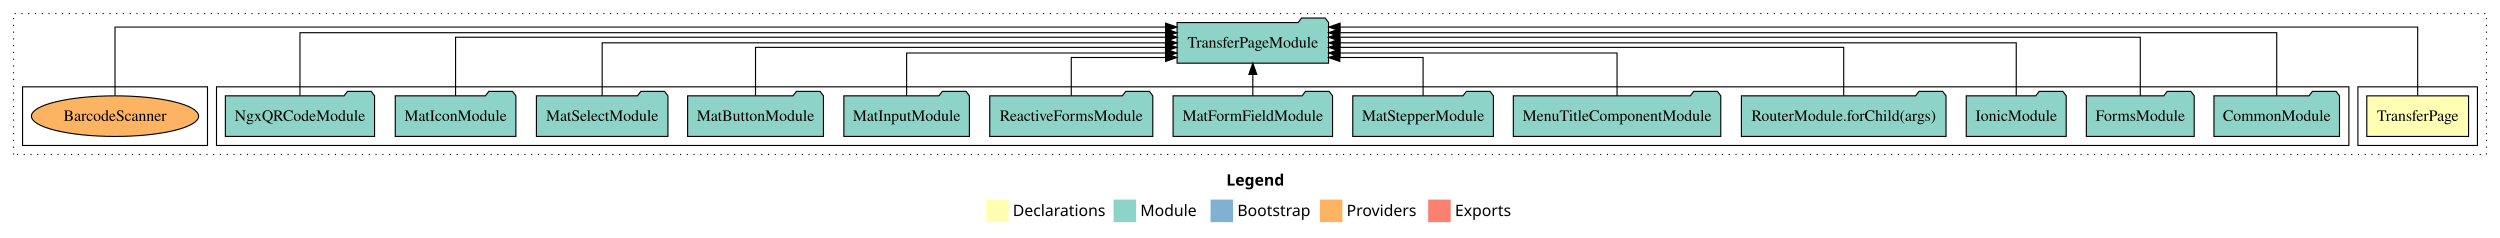
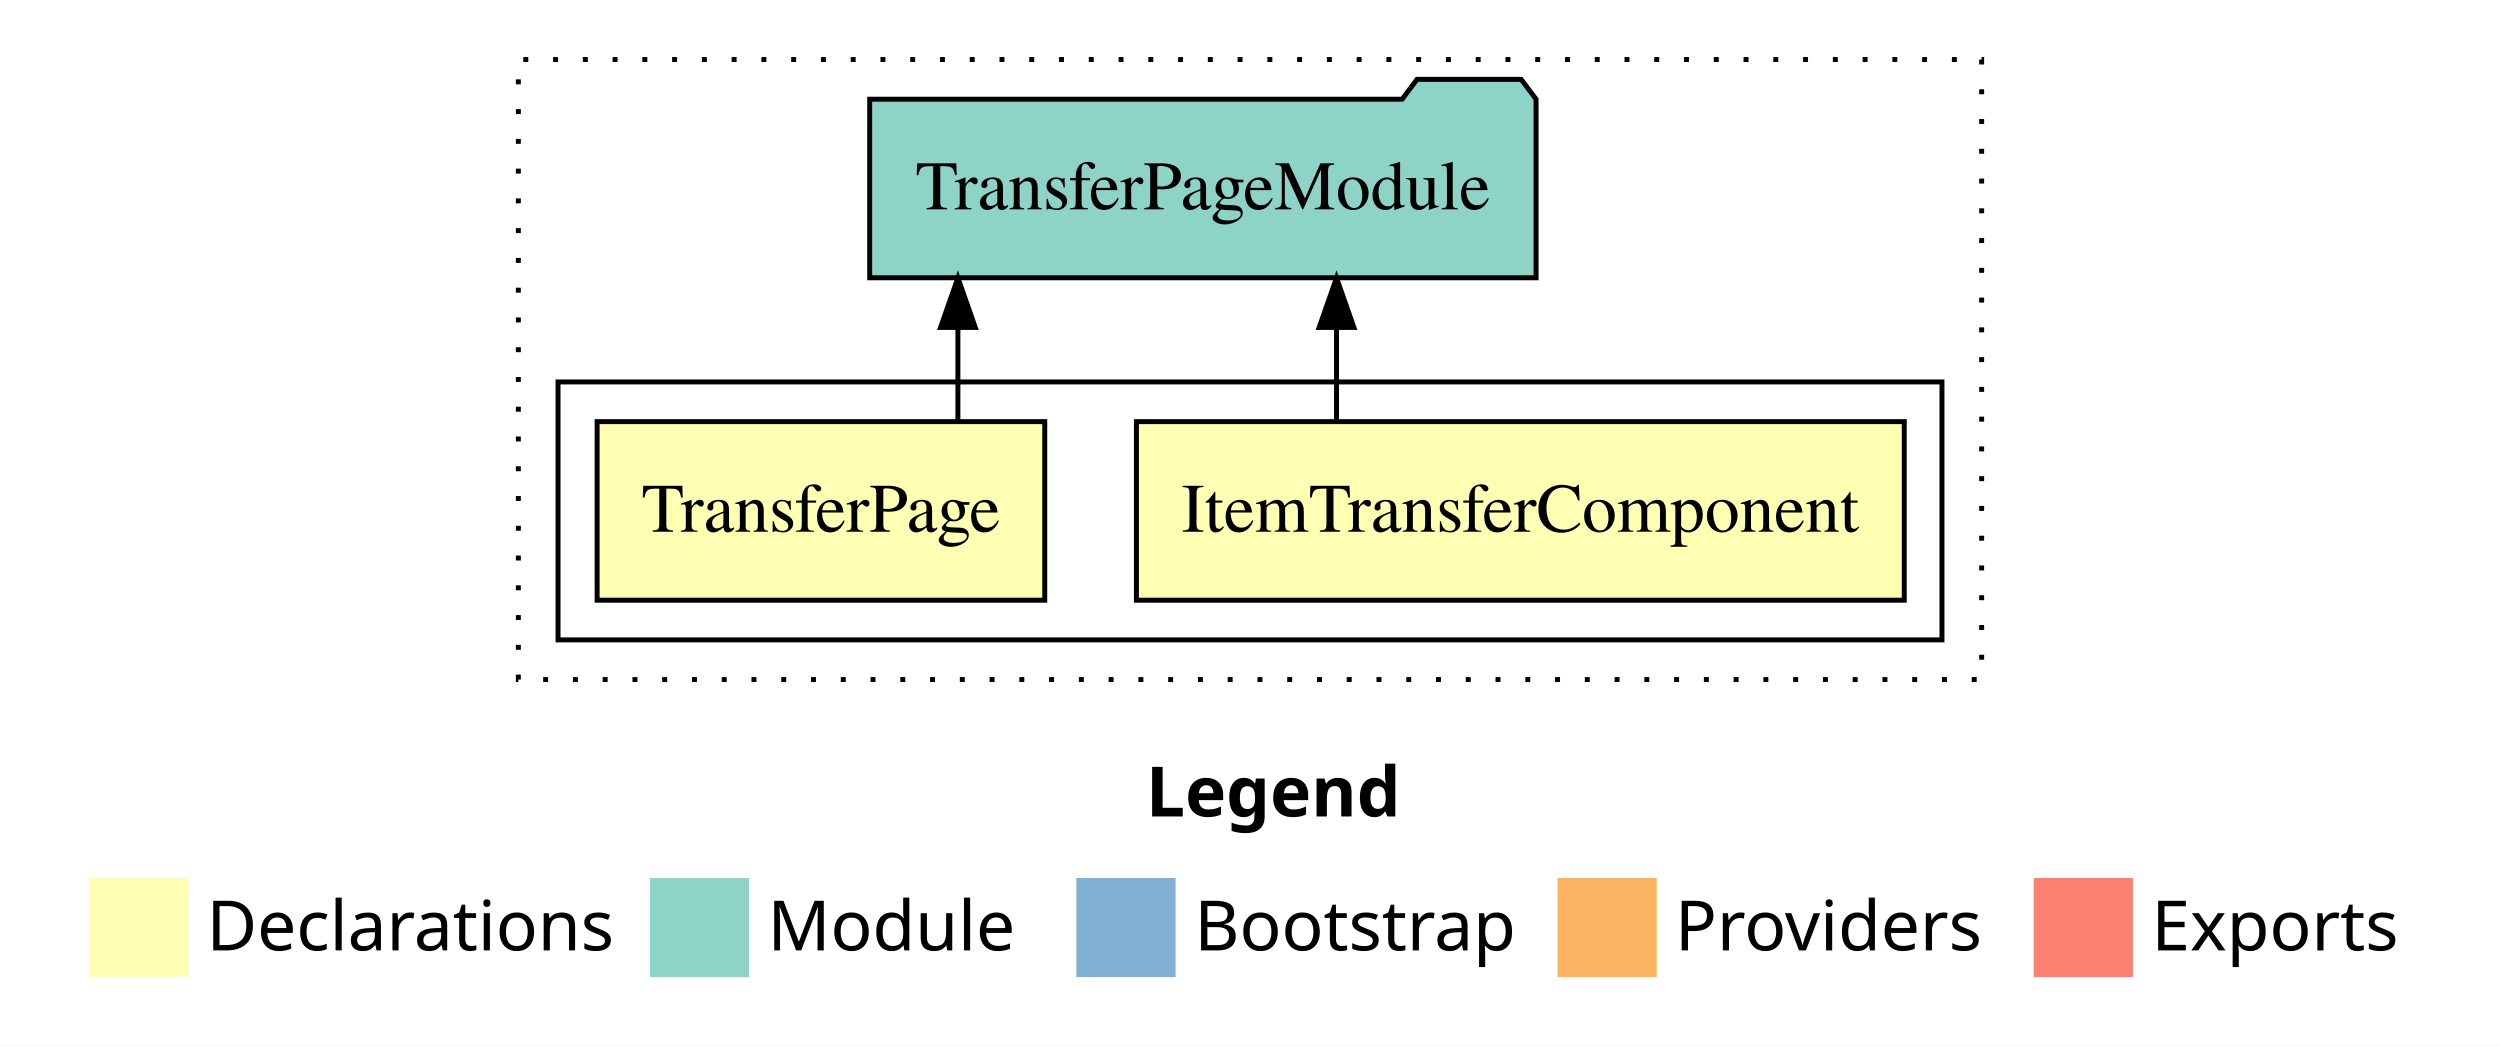
- <svg xmlns="http://www.w3.org/2000/svg" width="2217pt" height="211pt" viewBox="0.00 0.00 2217.00 211.00">
+ <svg xmlns="http://www.w3.org/2000/svg" width="504pt" height="211pt" viewBox="0.00 0.00 504.00 211.00">
  <g id="graph0" class="graph" transform="scale(1 1) rotate(0) translate(4 207)">
-     <polygon fill="#ffffff" stroke="transparent" points="-4,4 -4,-207 2213,-207 2213,4 -4,4" />
-     <text text-anchor="start" x="1083.509" y="-42.4" font-family="sans-serif" font-weight="bold" font-size="14.00" fill="#000000">Legend</text>
-     <polygon fill="#ffffb3" stroke="transparent" points="870.5,-10 870.5,-30 890.5,-30 890.5,-10 870.5,-10" />
-     <text text-anchor="start" x="894.129" y="-15.4" font-family="sans-serif" font-size="14.00" fill="#000000">  Declarations</text>
-     <polygon fill="#8dd3c7" stroke="transparent" points="983.5,-10 983.5,-30 1003.5,-30 1003.5,-10 983.5,-10" />
-     <text text-anchor="start" x="1007.225" y="-15.4" font-family="sans-serif" font-size="14.00" fill="#000000">  Module</text>
-     <polygon fill="#80b1d3" stroke="transparent" points="1069.5,-10 1069.5,-30 1089.5,-30 1089.5,-10 1069.5,-10" />
-     <text text-anchor="start" x="1093.281" y="-15.4" font-family="sans-serif" font-size="14.00" fill="#000000">  Bootstrap</text>
-     <polygon fill="#fdb462" stroke="transparent" points="1166.5,-10 1166.5,-30 1186.5,-30 1186.5,-10 1166.5,-10" />
-     <text text-anchor="start" x="1190.173" y="-15.4" font-family="sans-serif" font-size="14.00" fill="#000000">  Providers</text>
-     <polygon fill="#fb8072" stroke="transparent" points="1262.5,-10 1262.5,-30 1282.5,-30 1282.5,-10 1262.5,-10" />
-     <text text-anchor="start" x="1286.226" y="-15.4" font-family="sans-serif" font-size="14.00" fill="#000000">  Exports</text>
+     <polygon fill="#ffffff" stroke="transparent" points="-4,4 -4,-207 500,-207 500,4 -4,4" />
+     <text text-anchor="start" x="227.009" y="-42.4" font-family="sans-serif" font-weight="bold" font-size="14.00" fill="#000000">Legend</text>
+     <polygon fill="#ffffb3" stroke="transparent" points="14,-10 14,-30 34,-30 34,-10 14,-10" />
+     <text text-anchor="start" x="37.629" y="-15.4" font-family="sans-serif" font-size="14.00" fill="#000000">  Declarations</text>
+     <polygon fill="#8dd3c7" stroke="transparent" points="127,-10 127,-30 147,-30 147,-10 127,-10" />
+     <text text-anchor="start" x="150.725" y="-15.4" font-family="sans-serif" font-size="14.00" fill="#000000">  Module</text>
+     <polygon fill="#80b1d3" stroke="transparent" points="213,-10 213,-30 233,-30 233,-10 213,-10" />
+     <text text-anchor="start" x="236.781" y="-15.4" font-family="sans-serif" font-size="14.00" fill="#000000">  Bootstrap</text>
+     <polygon fill="#fdb462" stroke="transparent" points="310,-10 310,-30 330,-30 330,-10 310,-10" />
+     <text text-anchor="start" x="333.673" y="-15.4" font-family="sans-serif" font-size="14.00" fill="#000000">  Providers</text>
+     <polygon fill="#fb8072" stroke="transparent" points="406,-10 406,-30 426,-30 426,-10 406,-10" />
+     <text text-anchor="start" x="429.726" y="-15.4" font-family="sans-serif" font-size="14.00" fill="#000000">  Exports</text>
    <g id="clust1" class="cluster">
-       <polygon fill="none" stroke="#000000" stroke-dasharray="1,5" points="8,-70 8,-195 2201,-195 2201,-70 8,-70" />
+       <polygon fill="none" stroke="#000000" stroke-dasharray="1,5" points="100.5,-70 100.5,-195 395.5,-195 395.5,-70 100.5,-70" />
    </g>
    <g id="clust2" class="cluster">
-       <polygon fill="none" stroke="#000000" points="2087,-78 2087,-130 2193,-130 2193,-78 2087,-78" />
-     </g>
-     <g id="clust4" class="cluster">
-       <polygon fill="none" stroke="#000000" points="188,-78 188,-130 2079,-130 2079,-78 188,-78" />
-     </g>
-     <g id="clust7" class="cluster">
-       <polygon fill="none" stroke="#000000" points="16,-78 16,-130 180,-130 180,-78 16,-78" />
+       <polygon fill="none" stroke="#000000" points="108.5,-78 108.5,-130 387.5,-130 387.5,-78 108.5,-78" />
    </g>
    <g id="node1" class="node">
-       <polygon fill="#ffffb3" stroke="#000000" points="2185.121,-122 2094.879,-122 2094.879,-86 2185.121,-86 2185.121,-122" />
-       <text text-anchor="middle" x="2140" y="-99.8" font-family="Times,serif" font-size="14.00" fill="#000000">TransferPage</text>
+       <polygon fill="#ffffb3" stroke="#000000" points="379.897,-122 225.102,-122 225.102,-86 379.897,-86 379.897,-122" />
+       <text text-anchor="middle" x="302.5" y="-99.8" font-family="Times,serif" font-size="14.00" fill="#000000">ItemTransferComponent</text>
+     </g>
+     <g id="node3" class="node">
+       <polygon fill="#8dd3c7" stroke="#000000" points="305.67,-187 302.67,-191 281.67,-191 278.67,-187 171.33,-187 171.33,-151 305.67,-151 305.67,-187" />
+       <text text-anchor="middle" x="238.5" y="-164.8" font-family="Times,serif" font-size="14.00" fill="#000000">TransferPageModule</text>
+     </g>
+     <g id="edge1" class="edge">
+       <path fill="none" stroke="#000000" d="M265.443,-122.106C265.443,-122.106 265.443,-140.991 265.443,-140.991" />
+       <polygon fill="#000000" stroke="#000000" points="261.943,-140.991 265.443,-150.991 268.943,-140.991 261.943,-140.991" />
    </g>
    <g id="node2" class="node">
-       <polygon fill="#8dd3c7" stroke="#000000" points="1174.17,-187 1171.17,-191 1150.17,-191 1147.17,-187 1039.83,-187 1039.83,-151 1174.17,-151 1174.17,-187" />
-       <text text-anchor="middle" x="1107" y="-164.8" font-family="Times,serif" font-size="14.00" fill="#000000">TransferPageModule</text>
-     </g>
-     <g id="edge1" class="edge">
-       <path fill="none" stroke="#000000" d="M2140,-122.323C2140,-145.66 2140,-183 2140,-183 2140,-183 1184.38,-183 1184.38,-183" />
-       <polygon fill="#000000" stroke="#000000" points="1184.38,-179.5 1174.38,-183 1184.38,-186.5 1184.38,-179.5" />
-     </g>
-     <g id="node3" class="node">
-       <polygon fill="#8dd3c7" stroke="#000000" points="2070.668,-122 2067.668,-126 2046.668,-126 2043.668,-122 1959.332,-122 1959.332,-86 2070.668,-86 2070.668,-122" />
-       <text text-anchor="middle" x="2015" y="-99.8" font-family="Times,serif" font-size="14.00" fill="#000000">CommonModule</text>
+       <polygon fill="#ffffb3" stroke="#000000" points="206.621,-122 116.379,-122 116.379,-86 206.621,-86 206.621,-122" />
+       <text text-anchor="middle" x="161.5" y="-99.8" font-family="Times,serif" font-size="14.00" fill="#000000">TransferPage</text>
    </g>
    <g id="edge2" class="edge">
-       <path fill="none" stroke="#000000" d="M2015,-122.292C2015,-144.206 2015,-178 2015,-178 2015,-178 1184.136,-178 1184.136,-178" />
-       <polygon fill="#000000" stroke="#000000" points="1184.136,-174.5 1174.136,-178 1184.136,-181.5 1184.136,-174.5" />
-     </g>
-     <g id="node4" class="node">
-       <polygon fill="#8dd3c7" stroke="#000000" points="1941.829,-122 1938.829,-126 1917.829,-126 1914.829,-122 1846.171,-122 1846.171,-86 1941.829,-86 1941.829,-122" />
-       <text text-anchor="middle" x="1894" y="-99.8" font-family="Times,serif" font-size="14.00" fill="#000000">FormsModule</text>
-     </g>
-     <g id="edge3" class="edge">
-       <path fill="none" stroke="#000000" d="M1894,-122.027C1894,-142.767 1894,-174 1894,-174 1894,-174 1184.099,-174 1184.099,-174" />
-       <polygon fill="#000000" stroke="#000000" points="1184.099,-170.5 1174.099,-174 1184.099,-177.5 1184.099,-170.5" />
-     </g>
-     <g id="node5" class="node">
-       <polygon fill="#8dd3c7" stroke="#000000" points="1828.316,-122 1825.316,-126 1804.316,-126 1801.316,-122 1739.684,-122 1739.684,-86 1828.316,-86 1828.316,-122" />
-       <text text-anchor="middle" x="1784" y="-99.8" font-family="Times,serif" font-size="14.00" fill="#000000">IonicModule</text>
-     </g>
-     <g id="edge4" class="edge">
-       <path fill="none" stroke="#000000" d="M1784,-122.106C1784,-141.339 1784,-169 1784,-169 1784,-169 1184.388,-169 1184.388,-169" />
-       <polygon fill="#000000" stroke="#000000" points="1184.389,-165.5 1174.388,-169 1184.388,-172.5 1184.389,-165.5" />
-     </g>
-     <g id="node6" class="node">
-       <polygon fill="#8dd3c7" stroke="#000000" points="1721.732,-122 1718.732,-126 1697.732,-126 1694.732,-122 1540.268,-122 1540.268,-86 1721.732,-86 1721.732,-122" />
-       <text text-anchor="middle" x="1631" y="-99.8" font-family="Times,serif" font-size="14.00" fill="#000000">RouterModule.forChild(args)</text>
-     </g>
-     <g id="edge5" class="edge">
-       <path fill="none" stroke="#000000" d="M1631,-122.302C1631,-140.27 1631,-165 1631,-165 1631,-165 1184.164,-165 1184.164,-165" />
-       <polygon fill="#000000" stroke="#000000" points="1184.164,-161.5 1174.164,-165 1184.164,-168.5 1184.164,-161.5" />
-     </g>
-     <g id="node7" class="node">
-       <polygon fill="#8dd3c7" stroke="#000000" points="1521.98,-122 1518.98,-126 1497.98,-126 1494.98,-122 1338.02,-122 1338.02,-86 1521.98,-86 1521.98,-122" />
-       <text text-anchor="middle" x="1430" y="-99.8" font-family="Times,serif" font-size="14.00" fill="#000000">MenuTitleComponentModule</text>
-     </g>
-     <g id="edge6" class="edge">
-       <path fill="none" stroke="#000000" d="M1430,-122.027C1430,-138.398 1430,-160 1430,-160 1430,-160 1184.318,-160 1184.318,-160" />
-       <polygon fill="#000000" stroke="#000000" points="1184.318,-156.5 1174.318,-160 1184.318,-163.5 1184.318,-156.5" />
-     </g>
-     <g id="node8" class="node">
-       <polygon fill="#8dd3c7" stroke="#000000" points="1320.363,-122 1317.363,-126 1296.363,-126 1293.363,-122 1195.637,-122 1195.637,-86 1320.363,-86 1320.363,-122" />
-       <text text-anchor="middle" x="1258" y="-99.8" font-family="Times,serif" font-size="14.00" fill="#000000">MatStepperModule</text>
-     </g>
-     <g id="edge7" class="edge">
-       <path fill="none" stroke="#000000" d="M1258,-122.187C1258,-137.182 1258,-156 1258,-156 1258,-156 1184.11,-156 1184.11,-156" />
-       <polygon fill="#000000" stroke="#000000" points="1184.11,-152.5 1174.11,-156 1184.11,-159.5 1184.11,-152.5" />
-     </g>
-     <g id="node9" class="node">
-       <polygon fill="#8dd3c7" stroke="#000000" points="1177.712,-122 1174.712,-126 1153.712,-126 1150.712,-122 1036.288,-122 1036.288,-86 1177.712,-86 1177.712,-122" />
-       <text text-anchor="middle" x="1107" y="-99.8" font-family="Times,serif" font-size="14.00" fill="#000000">MatFormFieldModule</text>
-     </g>
-     <g id="edge8" class="edge">
-       <path fill="none" stroke="#000000" d="M1107,-122.106C1107,-122.106 1107,-140.991 1107,-140.991" />
-       <polygon fill="#000000" stroke="#000000" points="1103.5,-140.991 1107,-150.991 1110.5,-140.991 1103.5,-140.991" />
-     </g>
-     <g id="node10" class="node">
-       <polygon fill="#8dd3c7" stroke="#000000" points="1018.305,-122 1015.305,-126 994.305,-126 991.305,-122 873.695,-122 873.695,-86 1018.305,-86 1018.305,-122" />
-       <text text-anchor="middle" x="946" y="-99.8" font-family="Times,serif" font-size="14.00" fill="#000000">ReactiveFormsModule</text>
-     </g>
-     <g id="edge9" class="edge">
-       <path fill="none" stroke="#000000" d="M946,-122.187C946,-137.182 946,-156 946,-156 946,-156 1029.654,-156 1029.654,-156" />
-       <polygon fill="#000000" stroke="#000000" points="1029.654,-159.5 1039.654,-156 1029.654,-152.5 1029.654,-159.5" />
-     </g>
-     <g id="node11" class="node">
-       <polygon fill="#8dd3c7" stroke="#000000" points="855.651,-122 852.651,-126 831.651,-126 828.651,-122 744.349,-122 744.349,-86 855.651,-86 855.651,-122" />
-       <text text-anchor="middle" x="800" y="-99.8" font-family="Times,serif" font-size="14.00" fill="#000000">MatInputModule</text>
-     </g>
-     <g id="edge10" class="edge">
-       <path fill="none" stroke="#000000" d="M800,-122.027C800,-138.398 800,-160 800,-160 800,-160 1029.628,-160 1029.628,-160" />
-       <polygon fill="#000000" stroke="#000000" points="1029.628,-163.5 1039.628,-160 1029.628,-156.5 1029.628,-163.5" />
-     </g>
-     <g id="node12" class="node">
-       <polygon fill="#8dd3c7" stroke="#000000" points="726.218,-122 723.218,-126 702.218,-126 699.218,-122 605.782,-122 605.782,-86 726.218,-86 726.218,-122" />
-       <text text-anchor="middle" x="666" y="-99.8" font-family="Times,serif" font-size="14.00" fill="#000000">MatButtonModule</text>
-     </g>
-     <g id="edge11" class="edge">
-       <path fill="none" stroke="#000000" d="M666,-122.302C666,-140.27 666,-165 666,-165 666,-165 1029.542,-165 1029.542,-165" />
-       <polygon fill="#000000" stroke="#000000" points="1029.542,-168.5 1039.542,-165 1029.542,-161.5 1029.542,-168.5" />
-     </g>
-     <g id="node13" class="node">
-       <polygon fill="#8dd3c7" stroke="#000000" points="588.308,-122 585.308,-126 564.308,-126 561.308,-122 471.692,-122 471.692,-86 588.308,-86 588.308,-122" />
-       <text text-anchor="middle" x="530" y="-99.8" font-family="Times,serif" font-size="14.00" fill="#000000">MatSelectModule</text>
-     </g>
-     <g id="edge12" class="edge">
-       <path fill="none" stroke="#000000" d="M530,-122.106C530,-141.339 530,-169 530,-169 530,-169 1029.681,-169 1029.681,-169" />
-       <polygon fill="#000000" stroke="#000000" points="1029.681,-172.5 1039.681,-169 1029.681,-165.5 1029.681,-172.5" />
-     </g>
-     <g id="node14" class="node">
-       <polygon fill="#8dd3c7" stroke="#000000" points="453.475,-122 450.475,-126 429.475,-126 426.475,-122 346.525,-122 346.525,-86 453.475,-86 453.475,-122" />
-       <text text-anchor="middle" x="400" y="-99.8" font-family="Times,serif" font-size="14.00" fill="#000000">MatIconModule</text>
-     </g>
-     <g id="edge13" class="edge">
-       <path fill="none" stroke="#000000" d="M400,-122.027C400,-142.767 400,-174 400,-174 400,-174 1029.85,-174 1029.85,-174" />
-       <polygon fill="#000000" stroke="#000000" points="1029.85,-177.5 1039.85,-174 1029.85,-170.5 1029.85,-177.5" />
-     </g>
-     <g id="node15" class="node">
-       <polygon fill="#8dd3c7" stroke="#000000" points="328.151,-122 325.151,-126 304.151,-126 301.151,-122 195.849,-122 195.849,-86 328.151,-86 328.151,-122" />
-       <text text-anchor="middle" x="262" y="-99.8" font-family="Times,serif" font-size="14.00" fill="#000000">NgxQRCodeModule</text>
-     </g>
-     <g id="edge14" class="edge">
-       <path fill="none" stroke="#000000" d="M262,-122.292C262,-144.206 262,-178 262,-178 262,-178 1029.634,-178 1029.634,-178" />
-       <polygon fill="#000000" stroke="#000000" points="1029.634,-181.5 1039.634,-178 1029.634,-174.5 1029.634,-181.5" />
-     </g>
-     <g id="node16" class="node">
-       <ellipse fill="#fdb462" stroke="#000000" cx="98" cy="-104" rx="74.118" ry="18" />
-       <text text-anchor="middle" x="98" y="-99.8" font-family="Times,serif" font-size="14.00" fill="#000000">BarcodeScanner</text>
-     </g>
-     <g id="edge15" class="edge">
-       <path fill="none" stroke="#000000" d="M98,-122.323C98,-145.66 98,-183 98,-183 98,-183 1029.623,-183 1029.623,-183" />
-       <polygon fill="#000000" stroke="#000000" points="1029.623,-186.5 1039.623,-183 1029.623,-179.5 1029.623,-186.5" />
+       <path fill="none" stroke="#000000" d="M189.113,-122.106C189.113,-122.106 189.113,-140.991 189.113,-140.991" />
+       <polygon fill="#000000" stroke="#000000" points="185.613,-140.991 189.113,-150.991 192.613,-140.991 185.613,-140.991" />
    </g>
  </g>
</svg>
